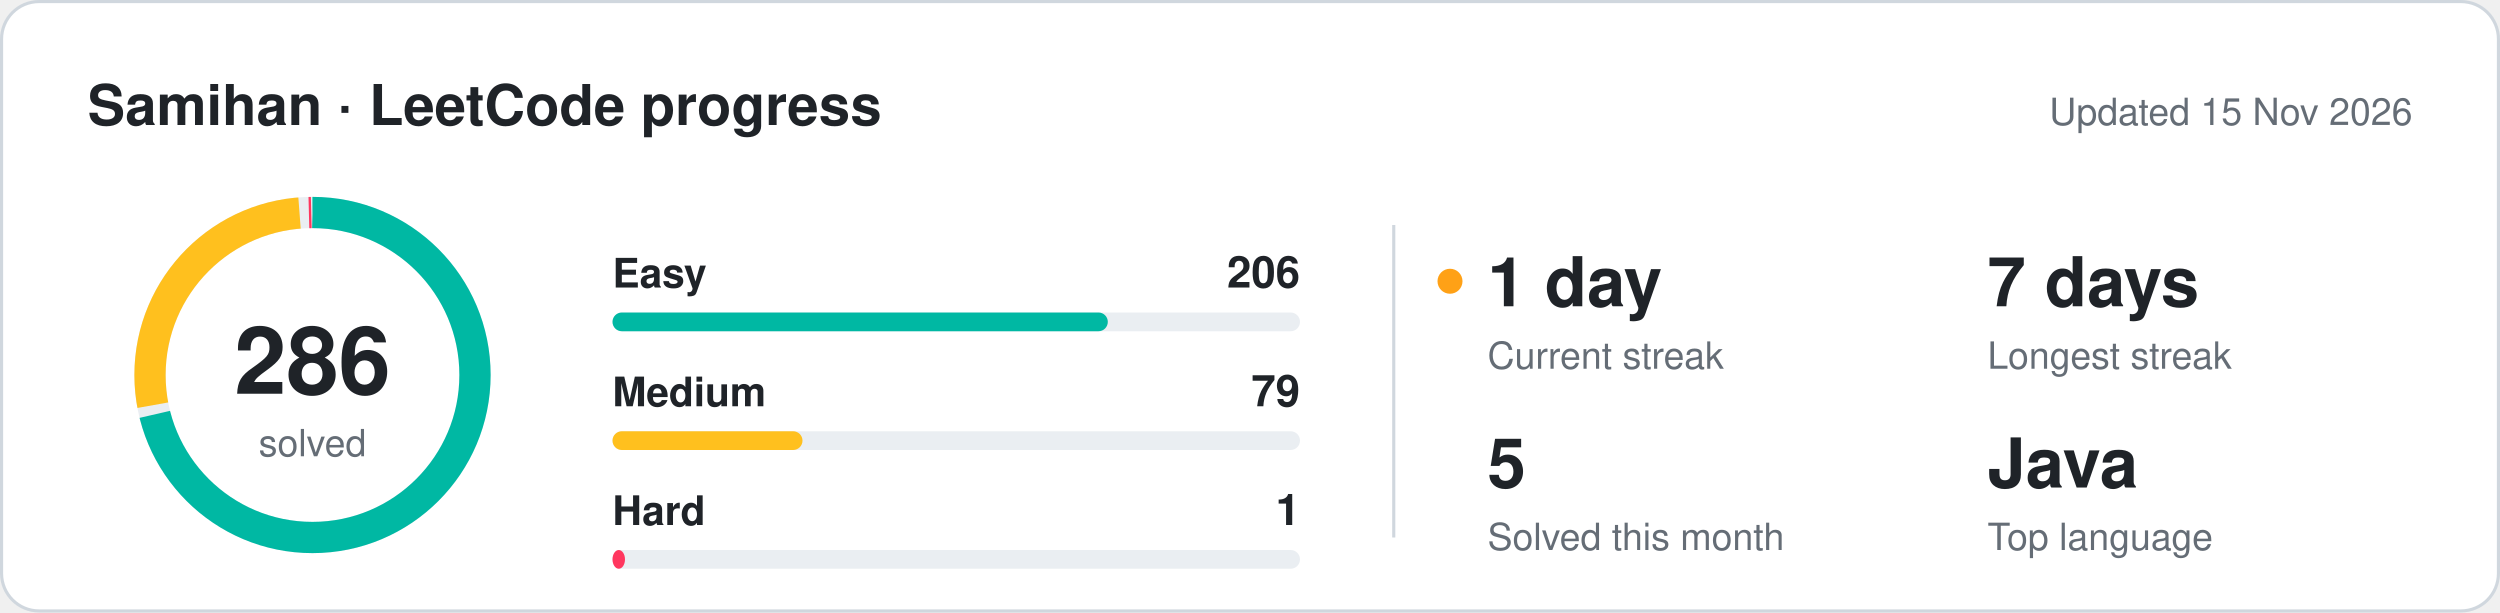
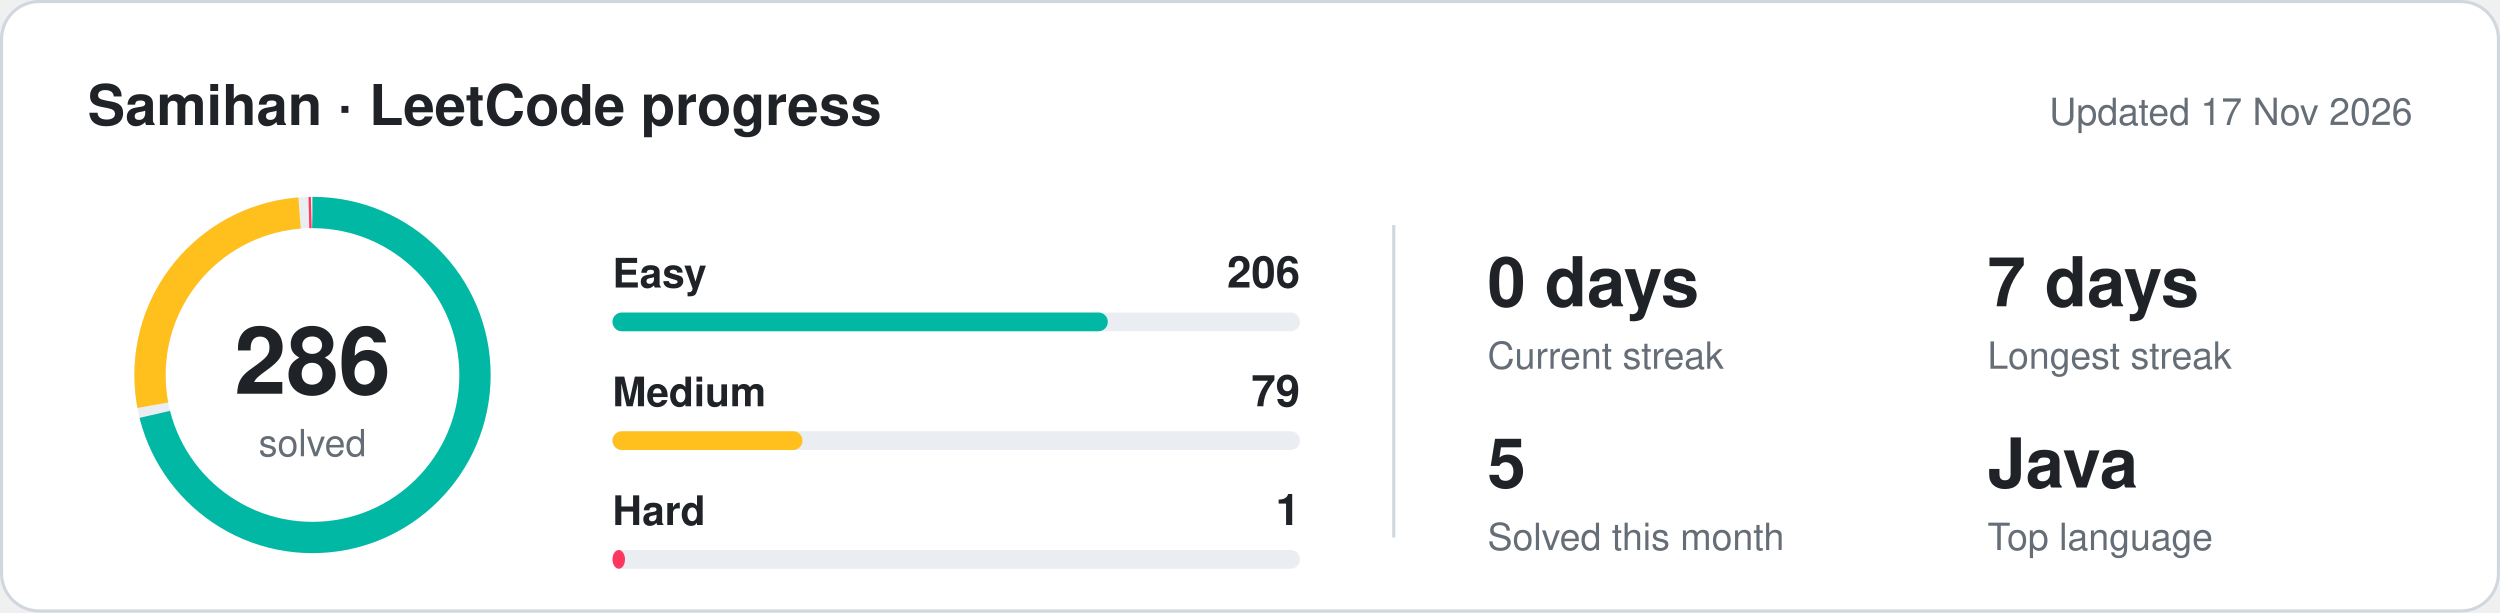
<svg xmlns="http://www.w3.org/2000/svg" width="800" height="196" viewBox="0 0 800 196" font-family="-apple-system,BlinkMacSystemFont,'Segoe UI',Helvetica,Arial,sans-serif" role="img" aria-labelledby="t">
  <style>
.bg{fill:#ffffff;stroke:#d0d7de}.title{fill:#1f2328;font-size:18px;font-weight:600}.muted{fill:#656d76;font-size:12px}
.label{fill:#1f2328;font-size:13px;font-weight:600}.value{fill:#1f2328;font-size:22px;font-weight:700}.value-sm{fill:#1f2328;font-size:14px;font-weight:700}
.total{fill:#1f2328;font-size:30px;font-weight:700}.track{fill:#eaeef2}.ring-track{stroke:#eaeef2}.divider{stroke:#d0d7de}.grid{stroke:#d0d7de;fill:none}
@media (prefers-color-scheme: dark){.bg{fill:#0d1117;stroke:#30363d}.title,.label,.value,.value-sm,.total{fill:#e6edf3}.muted{fill:#8b949e}.track{fill:#21262d}.ring-track{stroke:#21262d}.divider{stroke:#30363d}.grid{stroke:#30363d}}
@keyframes ls-fade{from{opacity:0;transform:translateY(6px)}to{opacity:1;transform:none}}
@keyframes ls-grow{from{transform:scaleX(0)}to{transform:scaleX(1)}}
@keyframes ls-pop{from{opacity:0;transform:scale(.2)}to{opacity:1;transform:scale(1)}}
@keyframes ls-pulse{0%,100%{opacity:1}50%{opacity:.3}}
.fade{animation:ls-fade .6s ease-out both}
.grow{transform-box:fill-box;transform-origin:left center;animation:ls-grow .9s cubic-bezier(.2,.7,.3,1) both}
.pulse{animation:ls-pulse 1.8s ease-in-out infinite}
.d1{animation-delay:0.12s}
.d2{animation-delay:0.24s}
.d3{animation-delay:0.36s}
.d4{animation-delay:0.48s}
.d5{animation-delay:0.60s}
.d6{animation-delay:0.72s}
.d7{animation-delay:0.84s}
.d8{animation-delay:0.96s}
@media (prefers-reduced-motion: reduce){*{animation:none!important}}
@keyframes ls-ring{from{stroke-dashoffset:326.73}to{stroke-dashoffset:0}}.reveal{animation:ls-ring 1.3s cubic-bezier(.2,.7,.3,1) both}
</style>
  <defs>
    <mask id="ring-mask">
      <circle cx="100" cy="120" r="52" fill="none" stroke="#fff" stroke-width="16" stroke-dasharray="326.73 326.73" transform="rotate(-90 100 120)" class="reveal" />
    </mask>
  </defs>
  <rect x="0.5" y="0.5" width="799" height="195" rx="12" class="bg" />
  <g class="fade">
    <text x="28" y="40" class="title">Samihan · LeetCode progress</text>
-     <text x="772" y="40" class="muted" text-anchor="end">Updated 15 Nov 2026</text>
+     <text x="772" y="40" class="muted" text-anchor="end">Updated 17 Nov 2026</text>
  </g>
  <circle cx="100" cy="120" r="52" fill="none" stroke-width="10" class="ring-track" />
  <g mask="url(#ring-mask)">
    <circle cx="100" cy="120" r="52" fill="none" stroke="#00b8a3" stroke-width="10" stroke-dasharray="232.33 94.39" stroke-dashoffset="0.00" transform="rotate(-90 100 120)" />
    <circle cx="100" cy="120" r="52" fill="none" stroke="#ffc01e" stroke-width="10" stroke-dasharray="87.25 239.48" stroke-dashoffset="-235.33" transform="rotate(-90 100 120)" />
    <circle cx="100" cy="120" r="52" fill="none" stroke="#ff375f" stroke-width="10" stroke-dasharray="0.76 325.96" stroke-dashoffset="-325.58" transform="rotate(-90 100 120)" />
  </g>
  <g class="fade d2">
    <text x="100" y="126" class="total" text-anchor="middle">286</text>
    <text x="100" y="146" class="muted" text-anchor="middle">solved</text>
  </g>
  <g class="fade d1">
    <text x="196" y="92" class="label" fill="#00b8a3">Easy</text>
    <text x="416" y="92" class="value-sm" text-anchor="end">206</text>
  </g>
  <rect x="196" y="100" width="220" height="6" rx="3" class="track" />
  <rect x="196" y="100" width="158.5" height="6" rx="3" fill="#00b8a3" class="grow d1" />
  <g class="fade d2">
    <text x="196" y="130" class="label" fill="#ffc01e">Medium</text>
    <text x="416" y="130" class="value-sm" text-anchor="end">79</text>
  </g>
  <rect x="196" y="138" width="220" height="6" rx="3" class="track" />
  <rect x="196" y="138" width="60.8" height="6" rx="3" fill="#ffc01e" class="grow d2" />
  <g class="fade d3">
    <text x="196" y="168" class="label" fill="#ff375f">Hard</text>
    <text x="416" y="168" class="value-sm" text-anchor="end">1</text>
  </g>
  <rect x="196" y="176" width="220" height="6" rx="3" class="track" />
  <rect x="196" y="176" width="4.0" height="6" rx="3" fill="#ff375f" class="grow d3" />
  <line x1="446" y1="72" x2="446" y2="172" class="divider" />
  <g class="fade d3">
-     <text x="476" y="98" class="value">1 day</text>
+     <text x="476" y="98" class="value">0 days</text>
    <text x="476" y="118" class="muted">Current streak</text>
-     <circle cx="464" cy="90" r="4" fill="#ffa116" class="pulse" />
  </g>
  <g class="fade d4">
    <text x="636" y="98" class="value">7 days</text>
    <text x="636" y="118" class="muted">Longest streak</text>
  </g>
  <g class="fade d5">
    <text x="476" y="156" class="value">5</text>
    <text x="476" y="176" class="muted">Solved this month</text>
  </g>
  <g class="fade d6">
    <text x="636" y="156" class="value">Java</text>
    <text x="636" y="176" class="muted">Top language</text>
  </g>
</svg>
